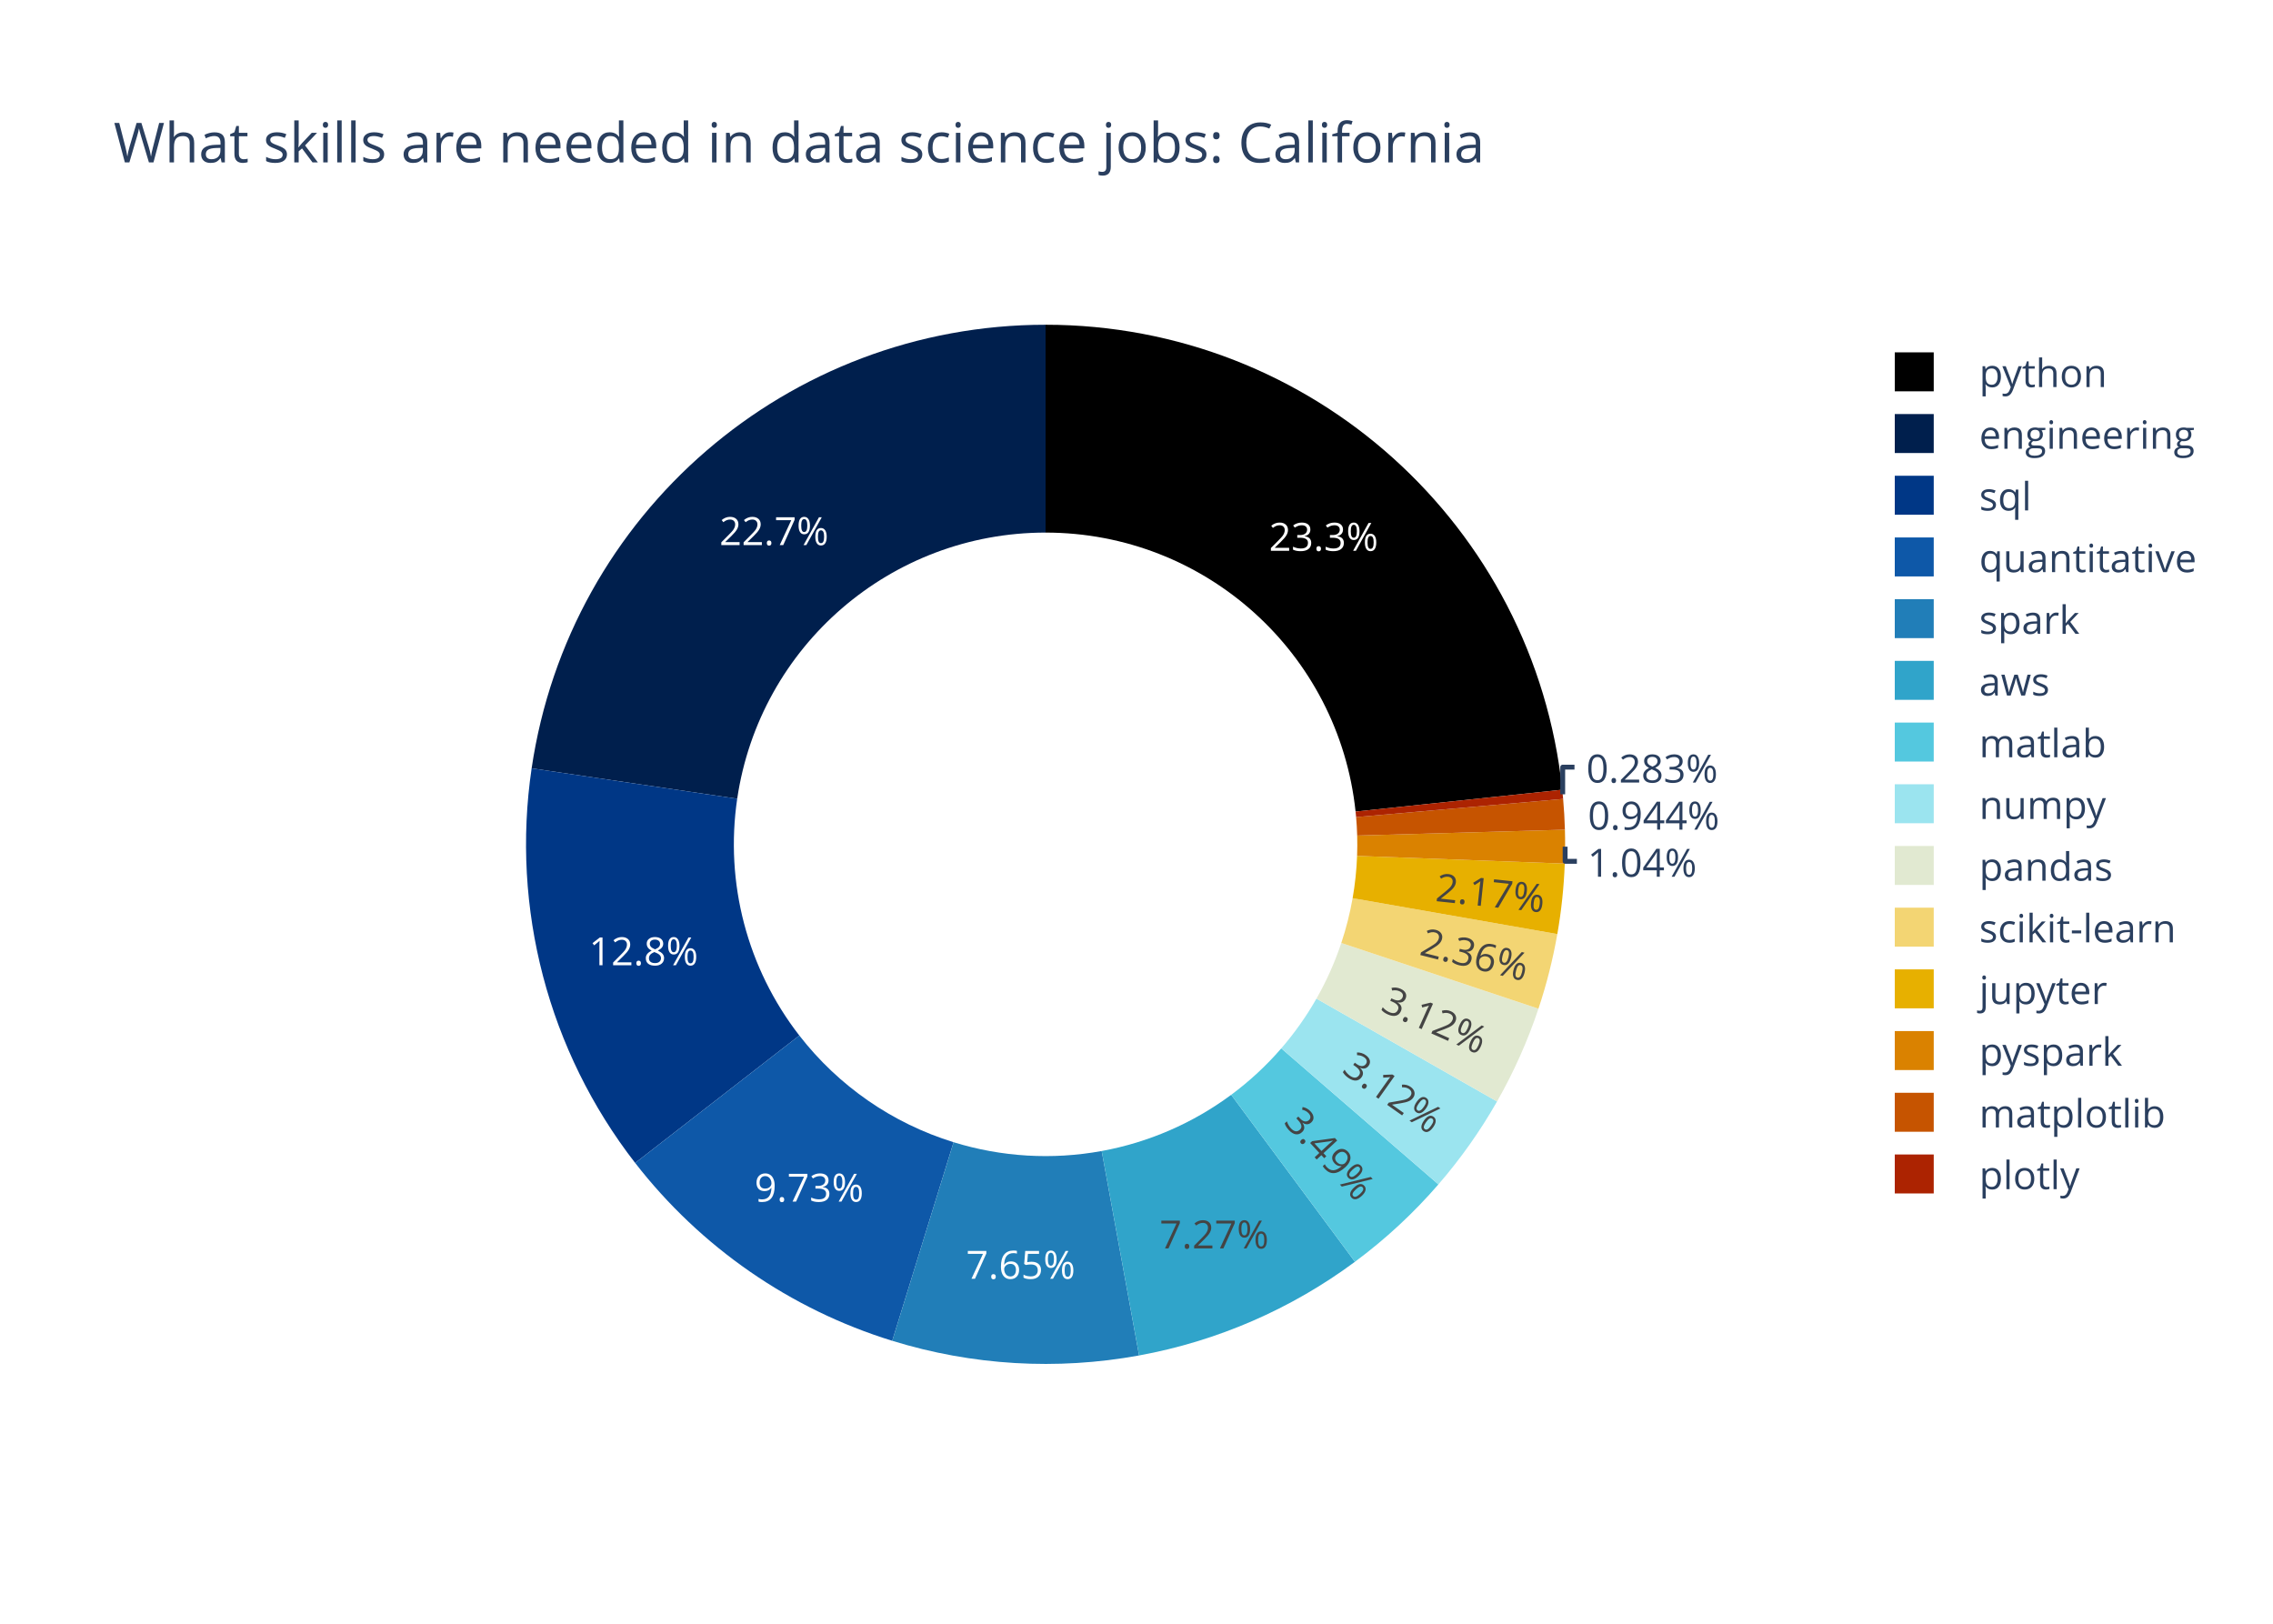
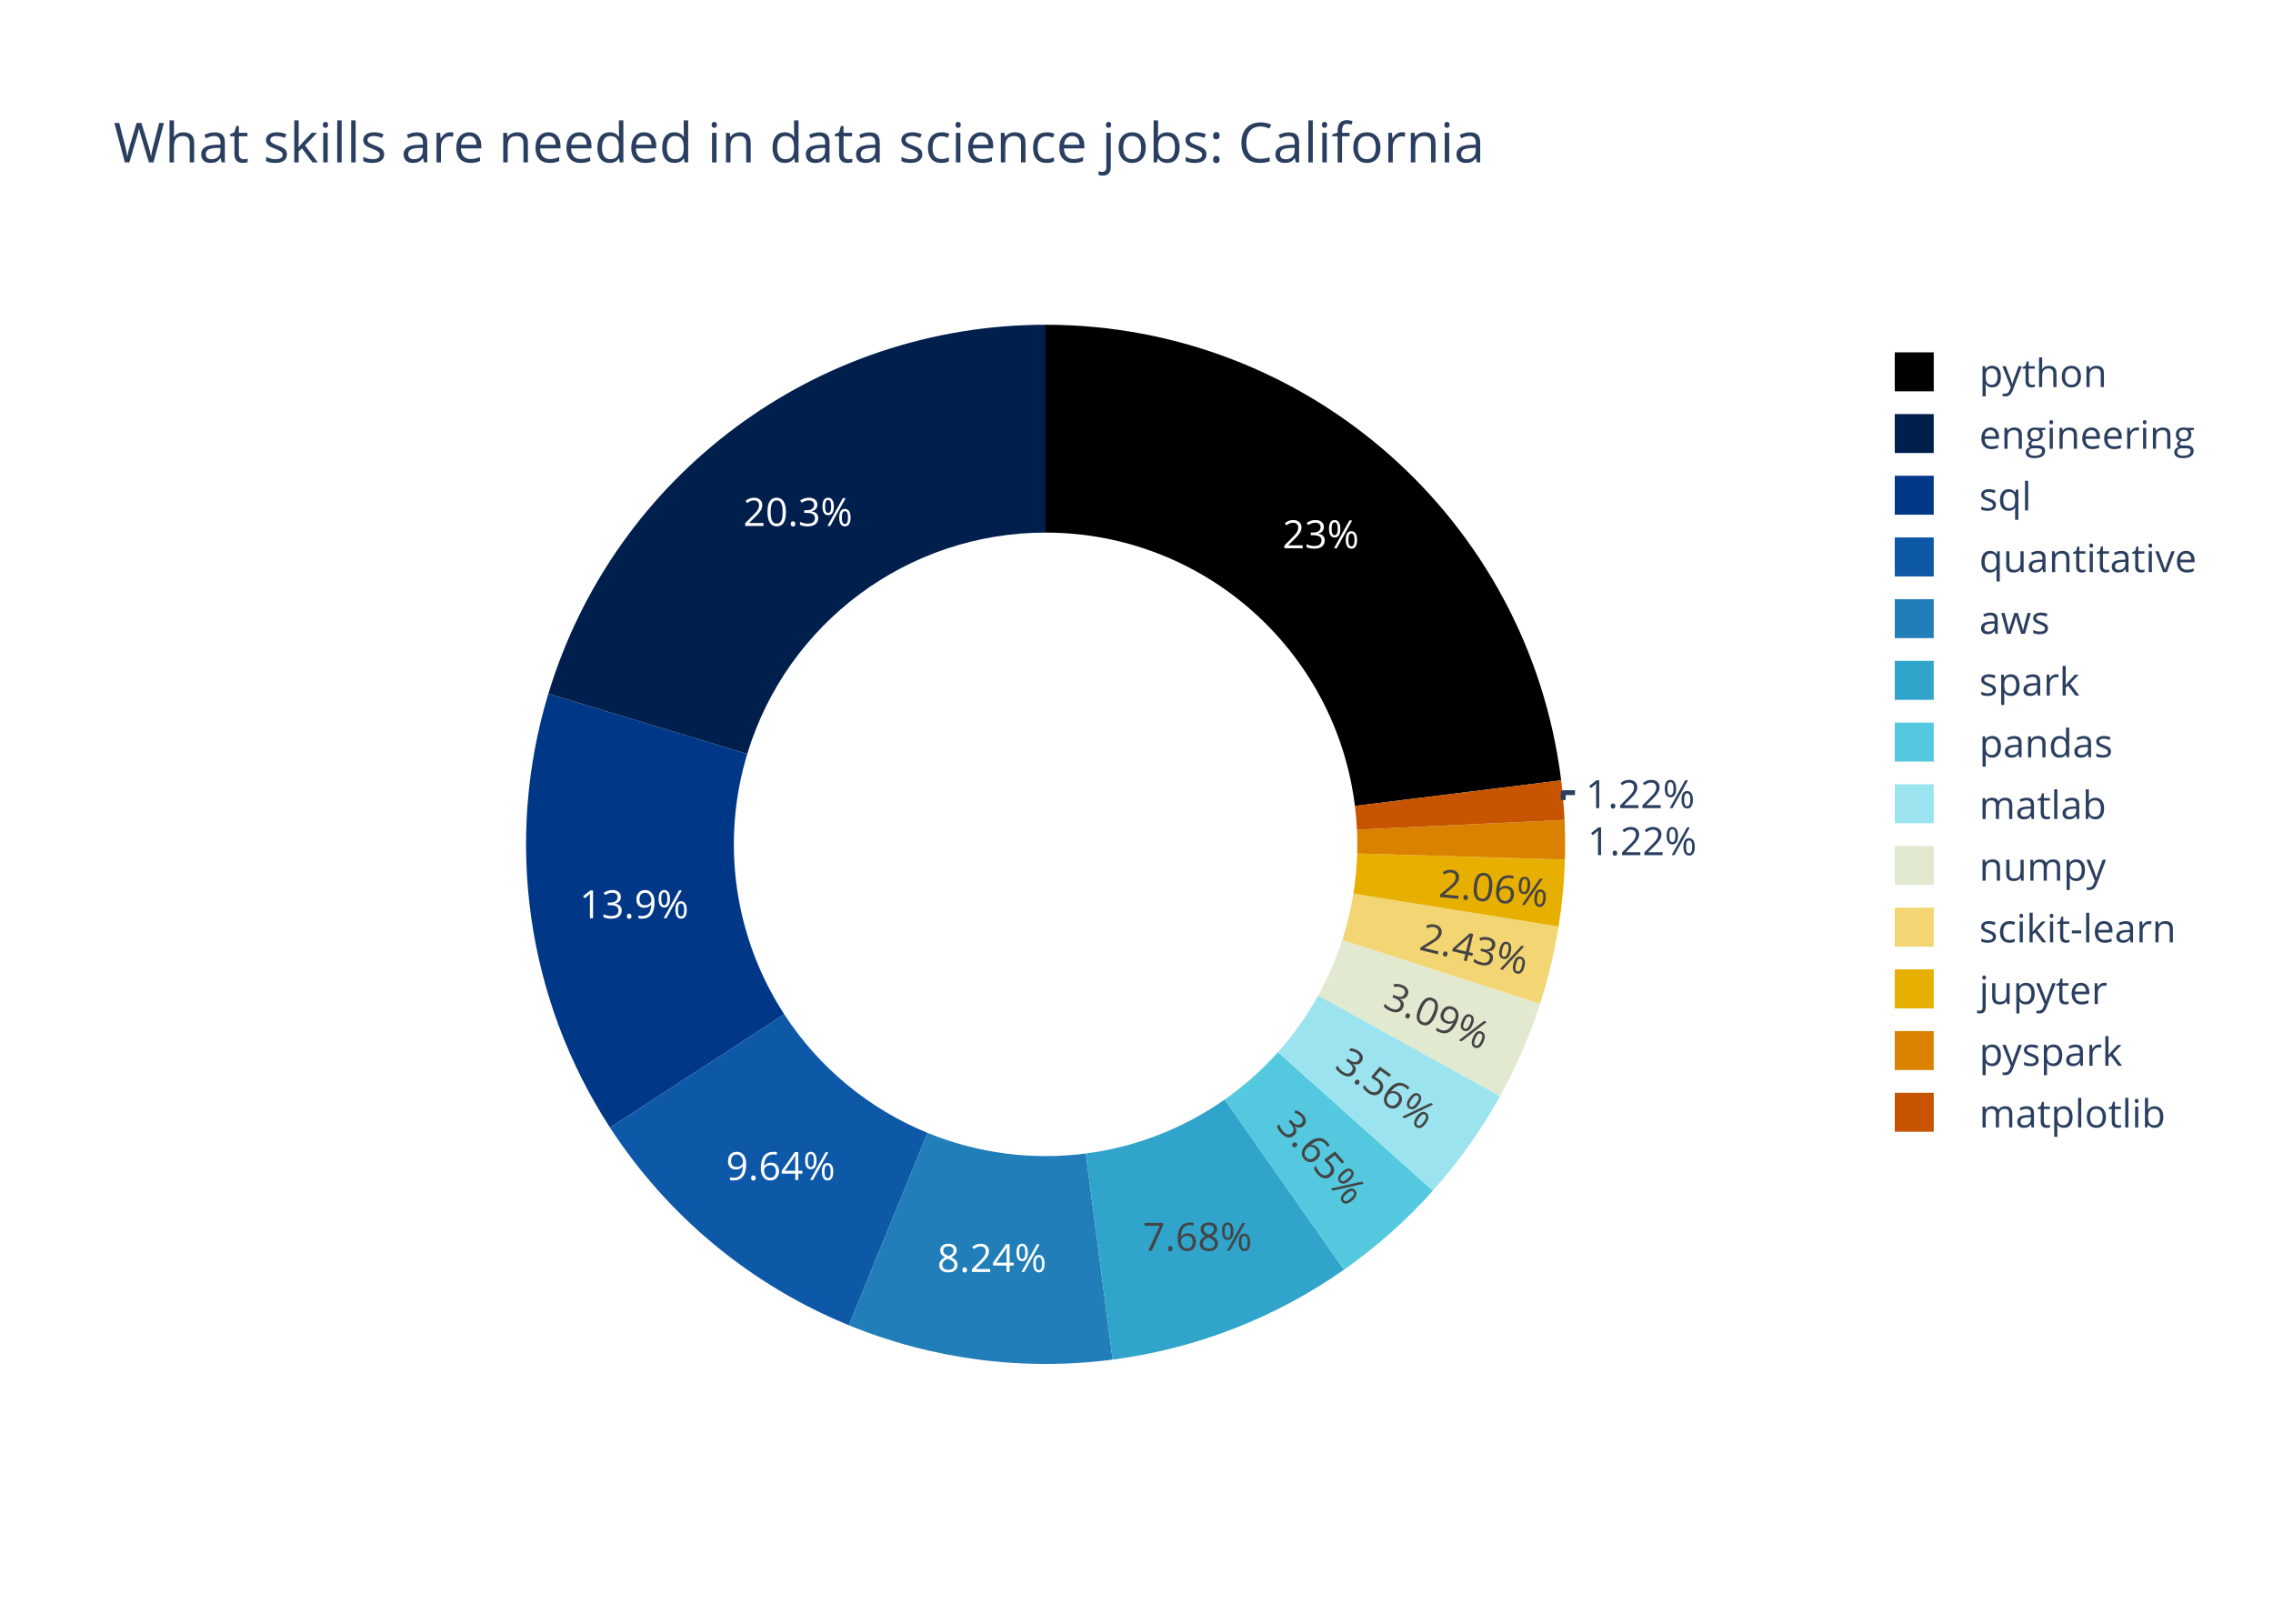
<svg xmlns="http://www.w3.org/2000/svg" class="main-svg" width="1400" height="1000" style="" viewBox="0 0 700 500">
  <rect x="0" y="0" width="700" height="500" style="fill: rgb(255, 255, 255); fill-opacity: 1;" />
-   <defs id="defs-029a26">
+   <defs id="defs-0f0337">
    <g class="clips" />
    <g class="gradients" />
  </defs>
  <g class="bglayer" />
  <g class="layer-below">
    <g class="imagelayer" />
    <g class="shapelayer" />
  </g>
  <g class="cartesianlayer" />
  <g class="polarlayer" />
  <g class="ternarylayer" />
  <g class="geolayer" />
  <g class="funnelarealayer" />
  <g class="pielayer">
    <g class="trace" stroke-linejoin="round" style="opacity: 1;">
      <g class="slice">
-         <path class="surface" d="M417.468,249.909a96,96 0 0 0 -95.468,-85.909l0,-64a160,160 0 0 1 159.114,143.181Z" style="pointer-events: all; stroke-width: 0; fill: rgb(0, 0, 0); fill-opacity: 1; stroke: rgb(68, 68, 68); stroke-opacity: 1;" />
-         <g class="slicetext">
-           <text data-notex="1" class="slicetext" transform="translate(407.6205,169.6021)" text-anchor="middle" x="0" y="0" style="font-family: 'Open Sans', verdana, arial, sans-serif; font-size: 12px; fill: rgb(255, 255, 255); fill-opacity: 1; white-space: pre;">23.3%</text>
-         </g>
-       </g>
-       <g class="slice">
-         <path class="surface" d="M322,164a96,96 0 0 0 -94.967,81.953l-63.311,-9.364a160,160 0 0 1 158.278,-136.589Z" style="pointer-events: all; stroke-width: 0; fill: rgb(0, 31, 77); fill-opacity: 1; stroke: rgb(68, 68, 68); stroke-opacity: 1;" />
-         <g class="slicetext">
-           <text data-notex="1" class="slicetext" transform="translate(238.3737,167.8447)" text-anchor="middle" x="0" y="0" style="font-family: 'Open Sans', verdana, arial, sans-serif; font-size: 12px; fill: rgb(255, 255, 255); fill-opacity: 1; white-space: pre;">22.7%</text>
-         </g>
-       </g>
-       <g class="slice">
-         <path class="surface" d="M227.033,245.953a96,96 0 0 0 19.131,72.91l-50.557,39.243a160,160 0 0 1 -31.885,-121.517Z" style="pointer-events: all; stroke-width: 0; fill: rgb(0, 55, 134); fill-opacity: 1; stroke: rgb(68, 68, 68); stroke-opacity: 1;" />
-         <g class="slicetext">
-           <text data-notex="1" class="slicetext" transform="translate(198.1912,297.2365)" text-anchor="middle" x="0" y="0" style="font-family: 'Open Sans', verdana, arial, sans-serif; font-size: 12px; fill: rgb(255, 255, 255); fill-opacity: 1; white-space: pre;">12.8%</text>
-         </g>
-       </g>
-       <g class="slice">
-         <path class="surface" d="M246.164,318.864a96,96 0 0 0 47.5,32.859l-18.89,61.149a160,160 0 0 1 -79.167,-54.765Z" style="pointer-events: all; stroke-width: 0; fill: rgb(14, 88, 168); fill-opacity: 1; stroke: rgb(68, 68, 68); stroke-opacity: 1;" />
-         <g class="slicetext">
-           <text data-notex="1" class="slicetext" transform="translate(249.1796,370.0172)" text-anchor="middle" x="0" y="0" style="font-family: 'Open Sans', verdana, arial, sans-serif; font-size: 12px; fill: rgb(255, 255, 255); fill-opacity: 1; white-space: pre;">9.73%</text>
-         </g>
-       </g>
-       <g class="slice">
-         <path class="surface" d="M293.665,351.723a96,96 0 0 0 45.613,2.709l11.518,62.955a160,160 0 0 1 -76.022,-4.516Z" style="pointer-events: all; stroke-width: 0; fill: rgb(33, 126, 184); fill-opacity: 1; stroke: rgb(68, 68, 68); stroke-opacity: 1;" />
-         <g class="slicetext">
-           <text data-notex="1" class="slicetext" transform="translate(314.3364,393.7648)" text-anchor="middle" x="0" y="0" style="font-family: 'Open Sans', verdana, arial, sans-serif; font-size: 12px; fill: rgb(255, 255, 255); fill-opacity: 1; white-space: pre;">7.65%</text>
-         </g>
-       </g>
-       <g class="slice">
-         <path class="surface" d="M339.278,354.432a96,96 0 0 0 39.885,-17.306l38.108,51.418a160,160 0 0 1 -66.474,28.843Z" style="pointer-events: all; stroke-width: 0; fill: rgb(48, 164, 202); fill-opacity: 1; stroke: rgb(68, 68, 68); stroke-opacity: 1;" />
-         <g class="slicetext">
-           <text data-notex="1" class="slicetext" transform="translate(373.9285,384.4281)" text-anchor="middle" x="0" y="0" style="font-family: 'Open Sans', verdana, arial, sans-serif; font-size: 12px; fill: rgb(68, 68, 68); fill-opacity: 1; white-space: pre;">7.27%</text>
-         </g>
-       </g>
-       <g class="slice">
-         <path class="surface" d="M379.162,337.126a96,96 0 0 0 15.424,-14.299l48.391,41.885a160,160 0 0 1 -25.706,23.832Z" style="pointer-events: all; stroke-width: 0; fill: rgb(84, 200, 223); fill-opacity: 1; stroke: rgb(68, 68, 68); stroke-opacity: 1;" />
-         <g class="slicetext">
-           <text data-notex="1" class="slicetext" transform="translate(406.4638,358.0945)rotate(47.16714)" text-anchor="middle" x="0" y="0" style="font-family: 'Open Sans', verdana, arial, sans-serif; font-size: 12px; fill: rgb(68, 68, 68); fill-opacity: 1; white-space: pre;">3.49%</text>
-         </g>
-       </g>
-       <g class="slice">
-         <path class="surface" d="M394.586,322.827a96,96 0 0 0 10.836,-15.322l55.615,31.671a160,160 0 0 1 -18.06,25.536Z" style="pointer-events: all; stroke-width: 0; fill: rgb(155, 228, 239); fill-opacity: 1; stroke: rgb(68, 68, 68); stroke-opacity: 1;" />
-         <g class="slicetext">
-           <text data-notex="1" class="slicetext" transform="translate(426.6489,339.8288)rotate(35.26912)" text-anchor="middle" x="0" y="0" style="font-family: 'Open Sans', verdana, arial, sans-serif; font-size: 12px; fill: rgb(68, 68, 68); fill-opacity: 1; white-space: pre;">3.12%</text>
-         </g>
-       </g>
-       <g class="slice">
-         <path class="surface" d="M405.422,307.506a96,96 0 0 0 7.648,-17.137l60.713,20.246a160,160 0 0 1 -12.747,28.562Z" style="pointer-events: all; stroke-width: 0; fill: rgb(225, 233, 209); fill-opacity: 1; stroke: rgb(68, 68, 68); stroke-opacity: 1;" />
-         <g class="slicetext">
-           <text data-notex="1" class="slicetext" transform="translate(440.1797,317.9447)rotate(24.05099)" text-anchor="middle" x="0" y="0" style="font-family: 'Open Sans', verdana, arial, sans-serif; font-size: 12px; fill: rgb(68, 68, 68); fill-opacity: 1; white-space: pre;">3.12%</text>
-         </g>
-       </g>
-       <g class="slice">
-         <path class="surface" d="M413.07,290.369a96,96 0 0 0 3.488,-13.792l63.039,11.051a160,160 0 0 1 -5.813,22.987Z" style="pointer-events: all; stroke-width: 0; fill: rgb(243, 213, 115); fill-opacity: 1; stroke: rgb(68, 68, 68); stroke-opacity: 1;" />
-         <g class="slicetext">
-           <text data-notex="1" class="slicetext" transform="translate(453.1441,298.0662)rotate(14.19263)" text-anchor="middle" x="0" y="0" style="font-family: 'Open Sans', verdana, arial, sans-serif; font-size: 12px; fill: rgb(68, 68, 68); fill-opacity: 1; white-space: pre;">2.36%</text>
-         </g>
-       </g>
-       <g class="slice">
-         <path class="surface" d="M416.558,276.577a96,96 0 0 0 1.376,-13.018l63.956,2.373a160,160 0 0 1 -2.293,21.696Z" style="pointer-events: all; stroke-width: 0; fill: rgb(231, 176, 0); fill-opacity: 1; stroke: rgb(68, 68, 68); stroke-opacity: 1;" />
-         <g class="slicetext">
-           <text data-notex="1" class="slicetext" transform="translate(458.5894,279.2145)rotate(6.033994)" text-anchor="middle" x="0" y="0" style="font-family: 'Open Sans', verdana, arial, sans-serif; font-size: 12px; fill: rgb(68, 68, 68); fill-opacity: 1; white-space: pre;">2.17%</text>
-         </g>
-       </g>
-       <g class="slice">
-         <path class="surface" d="M417.934,263.559a96,96 0 0 0 0.028,-6.264l63.975,-1.803a160,160 0 0 1 -0.046,10.44Z" style="pointer-events: all; stroke-width: 0; fill: rgb(218, 130, 0); fill-opacity: 1; stroke: rgb(68, 68, 68); stroke-opacity: 1;" />
-         <g class="slicetext">
-           <text data-notex="1" class="slicetext" transform="translate(505.7172,269.9752)" text-anchor="middle" x="0" y="0" style="font-family: 'Open Sans', verdana, arial, sans-serif; font-size: 12px; fill: rgb(42, 63, 95); fill-opacity: 1; white-space: pre;">1.04%</text>
-         </g>
-         <path class="textline" stroke-width="1.5" d="M481.998,260.712V265.225h3.625" fill="none" style="stroke: rgb(42, 63, 95); stroke-opacity: 1;" />
-       </g>
-       <g class="slice">
-         <path class="surface" d="M417.962,257.295a96,96 0 0 0 -0.329,-5.685l63.755,-5.594a160,160 0 0 1 0.549,9.476Z" style="pointer-events: all; stroke-width: 0; fill: rgb(198, 84, 0); fill-opacity: 1; stroke: rgb(68, 68, 68); stroke-opacity: 1;" />
-         <g class="slicetext">
-           <text data-notex="1" class="slicetext" transform="translate(509.2636,255.4752)" text-anchor="middle" x="0" y="0" style="font-family: 'Open Sans', verdana, arial, sans-serif; font-size: 12px; fill: rgb(42, 63, 95); fill-opacity: 1; white-space: pre;">0.944%</text>
-         </g>
-       </g>
-       <g class="slice">
-         <path class="surface" d="M417.633,251.609a96,96 0 0 0 -0.164,-1.701l63.645,-6.728a160,160 0 0 1 0.274,2.835Z" style="pointer-events: all; stroke-width: 0; fill: rgb(172, 35, 1); fill-opacity: 1; stroke: rgb(68, 68, 68); stroke-opacity: 1;" />
-         <g class="slicetext">
-           <text data-notex="1" class="slicetext" transform="translate(508.7882,240.9752)" text-anchor="middle" x="0" y="0" style="font-family: 'Open Sans', verdana, arial, sans-serif; font-size: 12px; fill: rgb(42, 63, 95); fill-opacity: 1; white-space: pre;">0.283%</text>
-         </g>
-         <path class="textline" stroke-width="1.5" d="M481.257,244.598V236.225h3.625" fill="none" style="stroke: rgb(42, 63, 95); stroke-opacity: 1;" />
+         <path class="surface" d="M417.268,248.17a96,96 0 0 0 -95.268,-84.17l0,-64a160,160 0 0 1 158.78,140.283Z" style="pointer-events: all; stroke-width: 0; fill: rgb(0, 0, 0); fill-opacity: 1; stroke: rgb(68, 68, 68); stroke-opacity: 1;" />
+         <g class="slicetext">
+           <text data-notex="1" class="slicetext" transform="translate(406.7495,168.8255)" text-anchor="middle" x="0" y="0" style="font-family: 'Open Sans', verdana, arial, sans-serif; font-size: 12px; fill: rgb(255, 255, 255); fill-opacity: 1; white-space: pre;">23%</text>
+         </g>
+       </g>
+       <g class="slice">
+         <path class="surface" d="M322,164a96,96 0 0 0 -91.877,68.166l-61.251,-18.556a160,160 0 0 1 153.128,-113.611Z" style="pointer-events: all; stroke-width: 0; fill: rgb(0, 31, 77); fill-opacity: 1; stroke: rgb(68, 68, 68); stroke-opacity: 1;" />
+         <g class="slicetext">
+           <text data-notex="1" class="slicetext" transform="translate(245.7316,161.9535)" text-anchor="middle" x="0" y="0" style="font-family: 'Open Sans', verdana, arial, sans-serif; font-size: 12px; fill: rgb(255, 255, 255); fill-opacity: 1; white-space: pre;">20.3%</text>
+         </g>
+       </g>
+       <g class="slice">
+         <path class="surface" d="M230.123,232.166a96,96 0 0 0 11.395,80.166l-53.654,34.888a160,160 0 0 1 -18.992,-133.61Z" style="pointer-events: all; stroke-width: 0; fill: rgb(0, 55, 134); fill-opacity: 1; stroke: rgb(68, 68, 68); stroke-opacity: 1;" />
+         <g class="slicetext">
+           <text data-notex="1" class="slicetext" transform="translate(195.2738,282.763)" text-anchor="middle" x="0" y="0" style="font-family: 'Open Sans', verdana, arial, sans-serif; font-size: 12px; fill: rgb(255, 255, 255); fill-opacity: 1; white-space: pre;">13.9%</text>
+         </g>
+       </g>
+       <g class="slice">
+         <path class="surface" d="M241.518,312.333a96,96 0 0 0 44.136,36.521l-24.231,59.236a160,160 0 0 1 -73.559,-60.868Z" style="pointer-events: all; stroke-width: 0; fill: rgb(14, 88, 168); fill-opacity: 1; stroke: rgb(68, 68, 68); stroke-opacity: 1;" />
+         <g class="slicetext">
+           <text data-notex="1" class="slicetext" transform="translate(240.3981,363.3661)" text-anchor="middle" x="0" y="0" style="font-family: 'Open Sans', verdana, arial, sans-serif; font-size: 12px; fill: rgb(255, 255, 255); fill-opacity: 1; white-space: pre;">9.64%</text>
+         </g>
+       </g>
+       <g class="slice">
+         <path class="surface" d="M285.654,348.854a96,96 0 0 0 48.736,6.343l8.26,63.465a160,160 0 0 1 -81.227,-10.572Z" style="pointer-events: all; stroke-width: 0; fill: rgb(33, 126, 184); fill-opacity: 1; stroke: rgb(68, 68, 68); stroke-opacity: 1;" />
+         <g class="slicetext">
+           <text data-notex="1" class="slicetext" transform="translate(305.4793,391.6794)" text-anchor="middle" x="0" y="0" style="font-family: 'Open Sans', verdana, arial, sans-serif; font-size: 12px; fill: rgb(255, 255, 255); fill-opacity: 1; white-space: pre;">8.24%</text>
+         </g>
+       </g>
+       <g class="slice">
+         <path class="surface" d="M334.391,355.197a96,96 0 0 0 42.75,-16.612l36.76,52.39a160,160 0 0 1 -71.25,27.687Z" style="pointer-events: all; stroke-width: 0; fill: rgb(48, 164, 202); fill-opacity: 1; stroke: rgb(68, 68, 68); stroke-opacity: 1;" />
+         <g class="slicetext">
+           <text data-notex="1" class="slicetext" transform="translate(368.7791,385.1296)" text-anchor="middle" x="0" y="0" style="font-family: 'Open Sans', verdana, arial, sans-serif; font-size: 12px; fill: rgb(68, 68, 68); fill-opacity: 1; white-space: pre;">7.68%</text>
+         </g>
+       </g>
+       <g class="slice">
+         <path class="surface" d="M377.14,338.585a96,96 0 0 0 16.428,-14.6l47.712,42.656a160,160 0 0 1 -27.38,24.334Z" style="pointer-events: all; stroke-width: 0; fill: rgb(84, 200, 223); fill-opacity: 1; stroke: rgb(68, 68, 68); stroke-opacity: 1;" />
+         <g class="slicetext">
+           <text data-notex="1" class="slicetext" transform="translate(403.8144,359.2055)rotate(48.37079)" text-anchor="middle" x="0" y="0" style="font-family: 'Open Sans', verdana, arial, sans-serif; font-size: 12px; fill: rgb(68, 68, 68); fill-opacity: 1; white-space: pre;">3.65%</text>
+         </g>
+       </g>
+       <g class="slice">
+         <path class="surface" d="M393.568,323.984a96,96 0 0 0 12.404,-17.459l55.982,31.017a160,160 0 0 1 -20.674,29.098Z" style="pointer-events: all; stroke-width: 0; fill: rgb(155, 228, 239); fill-opacity: 1; stroke: rgb(68, 68, 68); stroke-opacity: 1;" />
+         <g class="slicetext">
+           <text data-notex="1" class="slicetext" transform="translate(424.4155,338.5916)rotate(35.39326)" text-anchor="middle" x="0" y="0" style="font-family: 'Open Sans', verdana, arial, sans-serif; font-size: 12px; fill: rgb(68, 68, 68); fill-opacity: 1; white-space: pre;">3.56%</text>
+         </g>
+       </g>
+       <g class="slice">
+         <path class="surface" d="M405.973,306.525a96,96 0 0 0 7.398,-17.075l60.914,19.634a160,160 0 0 1 -12.331,28.458Z" style="pointer-events: all; stroke-width: 0; fill: rgb(225, 233, 209); fill-opacity: 1; stroke: rgb(68, 68, 68); stroke-opacity: 1;" />
+         <g class="slicetext">
+           <text data-notex="1" class="slicetext" transform="translate(440.9487,316.7169)rotate(23.42697)" text-anchor="middle" x="0" y="0" style="font-family: 'Open Sans', verdana, arial, sans-serif; font-size: 12px; fill: rgb(68, 68, 68); fill-opacity: 1; white-space: pre;">3.09%</text>
+         </g>
+       </g>
+       <g class="slice">
+         <path class="surface" d="M413.371,289.451a96,96 0 0 0 3.42,-14.266l63.194,10.123a160,160 0 0 1 -5.701,23.776Z" style="pointer-events: all; stroke-width: 0; fill: rgb(243, 213, 115); fill-opacity: 1; stroke: rgb(68, 68, 68); stroke-opacity: 1;" />
+         <g class="slicetext">
+           <text data-notex="1" class="slicetext" transform="translate(453.0986,296.3178)rotate(13.48315)" text-anchor="middle" x="0" y="0" style="font-family: 'Open Sans', verdana, arial, sans-serif; font-size: 12px; fill: rgb(68, 68, 68); fill-opacity: 1; white-space: pre;">2.43%</text>
+         </g>
+       </g>
+       <g class="slice">
+         <path class="surface" d="M416.791,275.185a96,96 0 0 0 1.167,-12.362l63.972,1.882a160,160 0 0 1 -1.945,20.603Z" style="pointer-events: all; stroke-width: 0; fill: rgb(231, 176, 0); fill-opacity: 1; stroke: rgb(68, 68, 68); stroke-opacity: 1;" />
+         <g class="slicetext">
+           <text data-notex="1" class="slicetext" transform="translate(459.6394,277.7655)rotate(5.393258)" text-anchor="middle" x="0" y="0" style="font-family: 'Open Sans', verdana, arial, sans-serif; font-size: 12px; fill: rgb(68, 68, 68); fill-opacity: 1; white-space: pre;">2.06%</text>
+         </g>
+       </g>
+       <g class="slice">
+         <path class="surface" d="M417.958,262.823a96,96 0 0 0 -0.065,-7.34l63.929,-3.011a160,160 0 0 1 0.108,12.233Z" style="pointer-events: all; stroke-width: 0; fill: rgb(218, 130, 0); fill-opacity: 1; stroke: rgb(68, 68, 68); stroke-opacity: 1;" />
+         <g class="slicetext">
+           <text data-notex="1" class="slicetext" transform="translate(505.7125,263.3375)" text-anchor="middle" x="0" y="0" style="font-family: 'Open Sans', verdana, arial, sans-serif; font-size: 12px; fill: rgb(42, 63, 95); fill-opacity: 1; white-space: pre;">1.22%</text>
+         </g>
+       </g>
+       <g class="slice">
+         <path class="surface" d="M417.894,255.483a96,96 0 0 0 -0.625,-7.314l63.512,-7.887a160,160 0 0 1 1.042,12.189Z" style="pointer-events: all; stroke-width: 0; fill: rgb(198, 84, 0); fill-opacity: 1; stroke: rgb(68, 68, 68); stroke-opacity: 1;" />
+         <g class="slicetext">
+           <text data-notex="1" class="slicetext" transform="translate(505.1369,248.8375)" text-anchor="middle" x="0" y="0" style="font-family: 'Open Sans', verdana, arial, sans-serif; font-size: 12px; fill: rgb(42, 63, 95); fill-opacity: 1; white-space: pre;">1.22%</text>
+         </g>
+         <path class="textline" stroke-width="1.5" d="M481.418,246.368V244.088h3.625" fill="none" style="stroke: rgb(42, 63, 95); stroke-opacity: 1;" />
      </g>
    </g>
  </g>
  <g class="treemaplayer" />
  <g class="sunburstlayer" />
  <g class="glimages" />
-   <defs id="topdefs-029a26">
+   <defs id="topdefs-0f0337">
    <g class="clips" />
-     <clipPath id="legend029a26">
-       <rect width="118" height="276" x="0" y="0" />
+     <clipPath id="legend0f0337">
+       <rect width="118" height="257" x="0" y="0" />
    </clipPath>
  </defs>
  <g class="layer-above">
    <g class="imagelayer" />
    <g class="shapelayer" />
  </g>
  <g class="infolayer">
    <g class="legend" pointer-events="all" transform="translate(569.52, 100)">
-       <rect class="bg" shape-rendering="crispEdges" width="118" height="276" x="0" y="0" style="stroke: rgb(68, 68, 68); stroke-opacity: 1; fill: rgb(255, 255, 255); fill-opacity: 1; stroke-width: 0px;" />
-       <g class="scrollbox" transform="translate(0, 0)" clip-path="url('#legend029a26')">
+       <rect class="bg" shape-rendering="crispEdges" width="118" height="257" x="0" y="0" style="stroke: rgb(68, 68, 68); stroke-opacity: 1; fill: rgb(255, 255, 255); fill-opacity: 1; stroke-width: 0px;" />
+       <g class="scrollbox" transform="translate(0, 0)" clip-path="url('#legend0f0337')">
        <g class="groups">
          <g class="traces" transform="translate(0, 14.5)" style="opacity: 1;">
            <text class="legendtext" text-anchor="start" x="40" y="4.68" style="font-family: 'Open Sans', verdana, arial, sans-serif; font-size: 12px; fill: rgb(42, 63, 95); fill-opacity: 1; white-space: pre;">python</text>
            <g class="layers" style="opacity: 1;">
              <g class="legendfill" />
              <g class="legendlines" />
              <g class="legendsymbols">
                <g class="legendpoints">
                  <path class="legendpie" d="M6,6H-6V-6H6Z" transform="translate(20,0)" style="stroke-width: 0; fill: rgb(0, 0, 0); fill-opacity: 1; stroke: rgb(68, 68, 68); stroke-opacity: 1;" />
                </g>
              </g>
            </g>
            <rect class="legendtoggle" pointer-events="all" x="0" y="-9.5" width="112.109" height="19" style="cursor: pointer; fill: rgb(0, 0, 0); fill-opacity: 0;" />
          </g>
          <g class="traces" transform="translate(0, 33.5)" style="opacity: 1;">
            <text class="legendtext" text-anchor="start" x="40" y="4.68" style="font-family: 'Open Sans', verdana, arial, sans-serif; font-size: 12px; fill: rgb(42, 63, 95); fill-opacity: 1; white-space: pre;">engineering</text>
            <g class="layers" style="opacity: 1;">
              <g class="legendfill" />
              <g class="legendlines" />
              <g class="legendsymbols">
                <g class="legendpoints">
                  <path class="legendpie" d="M6,6H-6V-6H6Z" transform="translate(20,0)" style="stroke-width: 0; fill: rgb(0, 31, 77); fill-opacity: 1; stroke: rgb(68, 68, 68); stroke-opacity: 1;" />
                </g>
              </g>
            </g>
            <rect class="legendtoggle" pointer-events="all" x="0" y="-9.5" width="112.109" height="19" style="cursor: pointer; fill: rgb(0, 0, 0); fill-opacity: 0;" />
          </g>
          <g class="traces" transform="translate(0, 52.5)" style="opacity: 1;">
            <text class="legendtext" text-anchor="start" x="40" y="4.68" style="font-family: 'Open Sans', verdana, arial, sans-serif; font-size: 12px; fill: rgb(42, 63, 95); fill-opacity: 1; white-space: pre;">sql</text>
            <g class="layers" style="opacity: 1;">
              <g class="legendfill" />
              <g class="legendlines" />
              <g class="legendsymbols">
                <g class="legendpoints">
                  <path class="legendpie" d="M6,6H-6V-6H6Z" transform="translate(20,0)" style="stroke-width: 0; fill: rgb(0, 55, 134); fill-opacity: 1; stroke: rgb(68, 68, 68); stroke-opacity: 1;" />
                </g>
              </g>
            </g>
            <rect class="legendtoggle" pointer-events="all" x="0" y="-9.5" width="112.109" height="19" style="cursor: pointer; fill: rgb(0, 0, 0); fill-opacity: 0;" />
          </g>
          <g class="traces" transform="translate(0, 71.5)" style="opacity: 1;">
            <text class="legendtext" text-anchor="start" x="40" y="4.68" style="font-family: 'Open Sans', verdana, arial, sans-serif; font-size: 12px; fill: rgb(42, 63, 95); fill-opacity: 1; white-space: pre;">quantitative</text>
            <g class="layers" style="opacity: 1;">
              <g class="legendfill" />
              <g class="legendlines" />
              <g class="legendsymbols">
                <g class="legendpoints">
                  <path class="legendpie" d="M6,6H-6V-6H6Z" transform="translate(20,0)" style="stroke-width: 0; fill: rgb(14, 88, 168); fill-opacity: 1; stroke: rgb(68, 68, 68); stroke-opacity: 1;" />
                </g>
              </g>
            </g>
            <rect class="legendtoggle" pointer-events="all" x="0" y="-9.5" width="112.109" height="19" style="cursor: pointer; fill: rgb(0, 0, 0); fill-opacity: 0;" />
          </g>
          <g class="traces" transform="translate(0, 90.5)" style="opacity: 1;">
+             <text class="legendtext" text-anchor="start" x="40" y="4.68" style="font-family: 'Open Sans', verdana, arial, sans-serif; font-size: 12px; fill: rgb(42, 63, 95); fill-opacity: 1; white-space: pre;">aws</text>
+             <g class="layers" style="opacity: 1;">
+               <g class="legendfill" />
+               <g class="legendlines" />
+               <g class="legendsymbols">
+                 <g class="legendpoints">
+                   <path class="legendpie" d="M6,6H-6V-6H6Z" transform="translate(20,0)" style="stroke-width: 0; fill: rgb(33, 126, 184); fill-opacity: 1; stroke: rgb(68, 68, 68); stroke-opacity: 1;" />
+                 </g>
+               </g>
+             </g>
+             <rect class="legendtoggle" pointer-events="all" x="0" y="-9.5" width="112.109" height="19" style="cursor: pointer; fill: rgb(0, 0, 0); fill-opacity: 0;" />
+           </g>
+           <g class="traces" transform="translate(0, 109.5)" style="opacity: 1;">
            <text class="legendtext" text-anchor="start" x="40" y="4.68" style="font-family: 'Open Sans', verdana, arial, sans-serif; font-size: 12px; fill: rgb(42, 63, 95); fill-opacity: 1; white-space: pre;">spark</text>
            <g class="layers" style="opacity: 1;">
              <g class="legendfill" />
              <g class="legendlines" />
              <g class="legendsymbols">
                <g class="legendpoints">
-                   <path class="legendpie" d="M6,6H-6V-6H6Z" transform="translate(20,0)" style="stroke-width: 0; fill: rgb(33, 126, 184); fill-opacity: 1; stroke: rgb(68, 68, 68); stroke-opacity: 1;" />
-                 </g>
-               </g>
-             </g>
-             <rect class="legendtoggle" pointer-events="all" x="0" y="-9.5" width="112.109" height="19" style="cursor: pointer; fill: rgb(0, 0, 0); fill-opacity: 0;" />
-           </g>
-           <g class="traces" transform="translate(0, 109.5)" style="opacity: 1;">
-             <text class="legendtext" text-anchor="start" x="40" y="4.68" style="font-family: 'Open Sans', verdana, arial, sans-serif; font-size: 12px; fill: rgb(42, 63, 95); fill-opacity: 1; white-space: pre;">aws</text>
-             <g class="layers" style="opacity: 1;">
-               <g class="legendfill" />
-               <g class="legendlines" />
-               <g class="legendsymbols">
-                 <g class="legendpoints">
                  <path class="legendpie" d="M6,6H-6V-6H6Z" transform="translate(20,0)" style="stroke-width: 0; fill: rgb(48, 164, 202); fill-opacity: 1; stroke: rgb(68, 68, 68); stroke-opacity: 1;" />
                </g>
              </g>
            </g>
            <rect class="legendtoggle" pointer-events="all" x="0" y="-9.5" width="112.109" height="19" style="cursor: pointer; fill: rgb(0, 0, 0); fill-opacity: 0;" />
          </g>
          <g class="traces" transform="translate(0, 128.5)" style="opacity: 1;">
+             <text class="legendtext" text-anchor="start" x="40" y="4.68" style="font-family: 'Open Sans', verdana, arial, sans-serif; font-size: 12px; fill: rgb(42, 63, 95); fill-opacity: 1; white-space: pre;">pandas</text>
+             <g class="layers" style="opacity: 1;">
+               <g class="legendfill" />
+               <g class="legendlines" />
+               <g class="legendsymbols">
+                 <g class="legendpoints">
+                   <path class="legendpie" d="M6,6H-6V-6H6Z" transform="translate(20,0)" style="stroke-width: 0; fill: rgb(84, 200, 223); fill-opacity: 1; stroke: rgb(68, 68, 68); stroke-opacity: 1;" />
+                 </g>
+               </g>
+             </g>
+             <rect class="legendtoggle" pointer-events="all" x="0" y="-9.5" width="112.109" height="19" style="cursor: pointer; fill: rgb(0, 0, 0); fill-opacity: 0;" />
+           </g>
+           <g class="traces" transform="translate(0, 147.5)" style="opacity: 1;">
            <text class="legendtext" text-anchor="start" x="40" y="4.68" style="font-family: 'Open Sans', verdana, arial, sans-serif; font-size: 12px; fill: rgb(42, 63, 95); fill-opacity: 1; white-space: pre;">matlab</text>
            <g class="layers" style="opacity: 1;">
              <g class="legendfill" />
              <g class="legendlines" />
              <g class="legendsymbols">
                <g class="legendpoints">
-                   <path class="legendpie" d="M6,6H-6V-6H6Z" transform="translate(20,0)" style="stroke-width: 0; fill: rgb(84, 200, 223); fill-opacity: 1; stroke: rgb(68, 68, 68); stroke-opacity: 1;" />
-                 </g>
-               </g>
-             </g>
-             <rect class="legendtoggle" pointer-events="all" x="0" y="-9.5" width="112.109" height="19" style="cursor: pointer; fill: rgb(0, 0, 0); fill-opacity: 0;" />
-           </g>
-           <g class="traces" transform="translate(0, 147.5)" style="opacity: 1;">
+                   <path class="legendpie" d="M6,6H-6V-6H6Z" transform="translate(20,0)" style="stroke-width: 0; fill: rgb(155, 228, 239); fill-opacity: 1; stroke: rgb(68, 68, 68); stroke-opacity: 1;" />
+                 </g>
+               </g>
+             </g>
+             <rect class="legendtoggle" pointer-events="all" x="0" y="-9.5" width="112.109" height="19" style="cursor: pointer; fill: rgb(0, 0, 0); fill-opacity: 0;" />
+           </g>
+           <g class="traces" transform="translate(0, 166.5)" style="opacity: 1;">
            <text class="legendtext" text-anchor="start" x="40" y="4.68" style="font-family: 'Open Sans', verdana, arial, sans-serif; font-size: 12px; fill: rgb(42, 63, 95); fill-opacity: 1; white-space: pre;">numpy</text>
-             <g class="layers" style="opacity: 1;">
-               <g class="legendfill" />
-               <g class="legendlines" />
-               <g class="legendsymbols">
-                 <g class="legendpoints">
-                   <path class="legendpie" d="M6,6H-6V-6H6Z" transform="translate(20,0)" style="stroke-width: 0; fill: rgb(155, 228, 239); fill-opacity: 1; stroke: rgb(68, 68, 68); stroke-opacity: 1;" />
-                 </g>
-               </g>
-             </g>
-             <rect class="legendtoggle" pointer-events="all" x="0" y="-9.5" width="112.109" height="19" style="cursor: pointer; fill: rgb(0, 0, 0); fill-opacity: 0;" />
-           </g>
-           <g class="traces" transform="translate(0, 166.5)" style="opacity: 1;">
-             <text class="legendtext" text-anchor="start" x="40" y="4.68" style="font-family: 'Open Sans', verdana, arial, sans-serif; font-size: 12px; fill: rgb(42, 63, 95); fill-opacity: 1; white-space: pre;">pandas</text>
            <g class="layers" style="opacity: 1;">
              <g class="legendfill" />
              <g class="legendlines" />
              <g class="legendsymbols">
                <g class="legendpoints">
                  <path class="legendpie" d="M6,6H-6V-6H6Z" transform="translate(20,0)" style="stroke-width: 0; fill: rgb(225, 233, 209); fill-opacity: 1; stroke: rgb(68, 68, 68); stroke-opacity: 1;" />
                </g>
              </g>
            </g>
            <rect class="legendtoggle" pointer-events="all" x="0" y="-9.5" width="112.109" height="19" style="cursor: pointer; fill: rgb(0, 0, 0); fill-opacity: 0;" />
          </g>
          <g class="traces" transform="translate(0, 185.5)" style="opacity: 1;">
            <text class="legendtext" text-anchor="start" x="40" y="4.68" style="font-family: 'Open Sans', verdana, arial, sans-serif; font-size: 12px; fill: rgb(42, 63, 95); fill-opacity: 1; white-space: pre;">scikit-learn</text>
            <g class="layers" style="opacity: 1;">
              <g class="legendfill" />
              <g class="legendlines" />
              <g class="legendsymbols">
                <g class="legendpoints">
                  <path class="legendpie" d="M6,6H-6V-6H6Z" transform="translate(20,0)" style="stroke-width: 0; fill: rgb(243, 213, 115); fill-opacity: 1; stroke: rgb(68, 68, 68); stroke-opacity: 1;" />
                </g>
              </g>
            </g>
            <rect class="legendtoggle" pointer-events="all" x="0" y="-9.5" width="112.109" height="19" style="cursor: pointer; fill: rgb(0, 0, 0); fill-opacity: 0;" />
          </g>
          <g class="traces" transform="translate(0, 204.5)" style="opacity: 1;">
            <text class="legendtext" text-anchor="start" x="40" y="4.68" style="font-family: 'Open Sans', verdana, arial, sans-serif; font-size: 12px; fill: rgb(42, 63, 95); fill-opacity: 1; white-space: pre;">jupyter</text>
            <g class="layers" style="opacity: 1;">
              <g class="legendfill" />
              <g class="legendlines" />
              <g class="legendsymbols">
                <g class="legendpoints">
                  <path class="legendpie" d="M6,6H-6V-6H6Z" transform="translate(20,0)" style="stroke-width: 0; fill: rgb(231, 176, 0); fill-opacity: 1; stroke: rgb(68, 68, 68); stroke-opacity: 1;" />
                </g>
              </g>
            </g>
            <rect class="legendtoggle" pointer-events="all" x="0" y="-9.5" width="112.109" height="19" style="cursor: pointer; fill: rgb(0, 0, 0); fill-opacity: 0;" />
          </g>
          <g class="traces" transform="translate(0, 223.5)" style="opacity: 1;">
            <text class="legendtext" text-anchor="start" x="40" y="4.68" style="font-family: 'Open Sans', verdana, arial, sans-serif; font-size: 12px; fill: rgb(42, 63, 95); fill-opacity: 1; white-space: pre;">pyspark</text>
            <g class="layers" style="opacity: 1;">
              <g class="legendfill" />
              <g class="legendlines" />
              <g class="legendsymbols">
                <g class="legendpoints">
                  <path class="legendpie" d="M6,6H-6V-6H6Z" transform="translate(20,0)" style="stroke-width: 0; fill: rgb(218, 130, 0); fill-opacity: 1; stroke: rgb(68, 68, 68); stroke-opacity: 1;" />
                </g>
              </g>
            </g>
            <rect class="legendtoggle" pointer-events="all" x="0" y="-9.5" width="112.109" height="19" style="cursor: pointer; fill: rgb(0, 0, 0); fill-opacity: 0;" />
          </g>
          <g class="traces" transform="translate(0, 242.5)" style="opacity: 1;">
            <text class="legendtext" text-anchor="start" x="40" y="4.68" style="font-family: 'Open Sans', verdana, arial, sans-serif; font-size: 12px; fill: rgb(42, 63, 95); fill-opacity: 1; white-space: pre;">matplotlib</text>
            <g class="layers" style="opacity: 1;">
              <g class="legendfill" />
              <g class="legendlines" />
              <g class="legendsymbols">
                <g class="legendpoints">
                  <path class="legendpie" d="M6,6H-6V-6H6Z" transform="translate(20,0)" style="stroke-width: 0; fill: rgb(198, 84, 0); fill-opacity: 1; stroke: rgb(68, 68, 68); stroke-opacity: 1;" />
-                 </g>
-               </g>
-             </g>
-             <rect class="legendtoggle" pointer-events="all" x="0" y="-9.5" width="112.109" height="19" style="cursor: pointer; fill: rgb(0, 0, 0); fill-opacity: 0;" />
-           </g>
-           <g class="traces" transform="translate(0, 261.5)" style="opacity: 1;">
-             <text class="legendtext" text-anchor="start" x="40" y="4.68" style="font-family: 'Open Sans', verdana, arial, sans-serif; font-size: 12px; fill: rgb(42, 63, 95); fill-opacity: 1; white-space: pre;">plotly</text>
-             <g class="layers" style="opacity: 1;">
-               <g class="legendfill" />
-               <g class="legendlines" />
-               <g class="legendsymbols">
-                 <g class="legendpoints">
-                   <path class="legendpie" d="M6,6H-6V-6H6Z" transform="translate(20,0)" style="stroke-width: 0; fill: rgb(172, 35, 1); fill-opacity: 1; stroke: rgb(68, 68, 68); stroke-opacity: 1;" />
                </g>
              </g>
            </g>
            <rect class="legendtoggle" pointer-events="all" x="0" y="-9.5" width="112.109" height="19" style="cursor: pointer; fill: rgb(0, 0, 0); fill-opacity: 0;" />
          </g>
        </g>
      </g>
      <rect class="scrollbar" rx="20" ry="3" width="0" height="0" x="0" y="0" style="fill: rgb(128, 139, 164); fill-opacity: 1;" />
    </g>
    <g class="g-gtitle">
      <text class="gtitle" x="35" y="50" text-anchor="start" dy="0em" style="font-family: 'Open Sans', verdana, arial, sans-serif; font-size: 17px; fill: rgb(42, 63, 95); opacity: 1; font-weight: normal; white-space: pre;">What skills are needed in data science  jobs:  California</text>
    </g>
  </g>
</svg>
